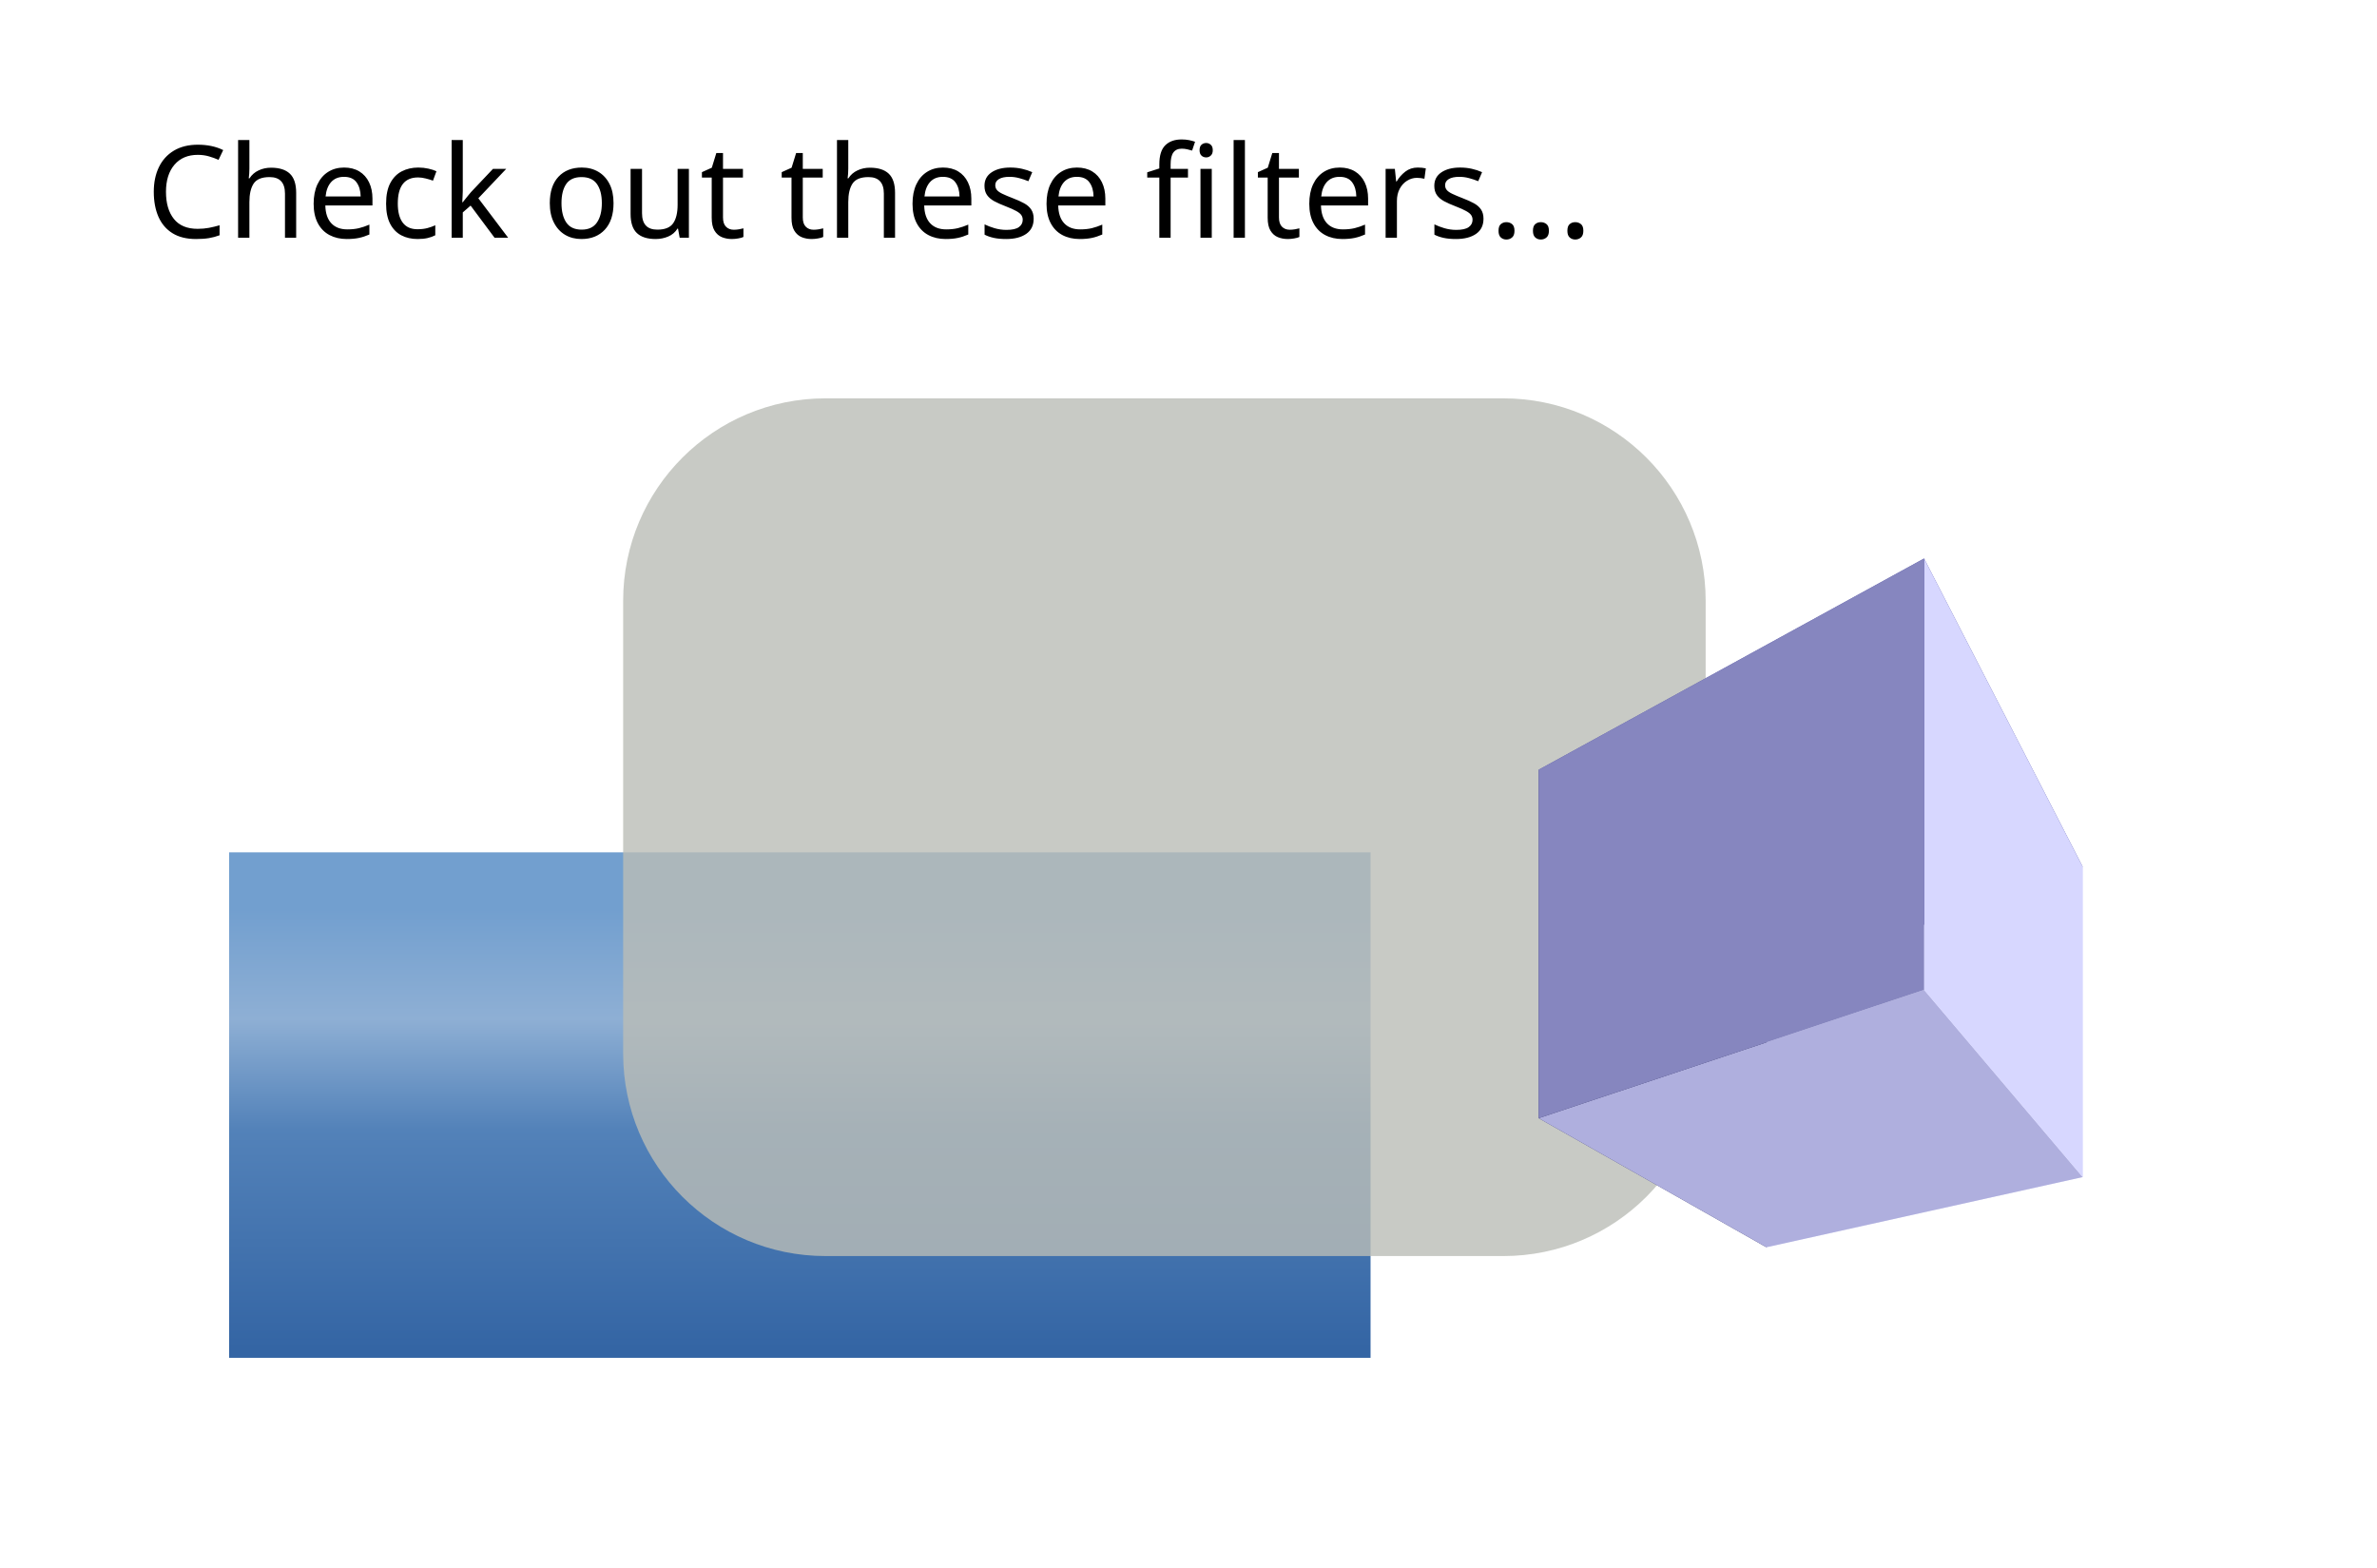
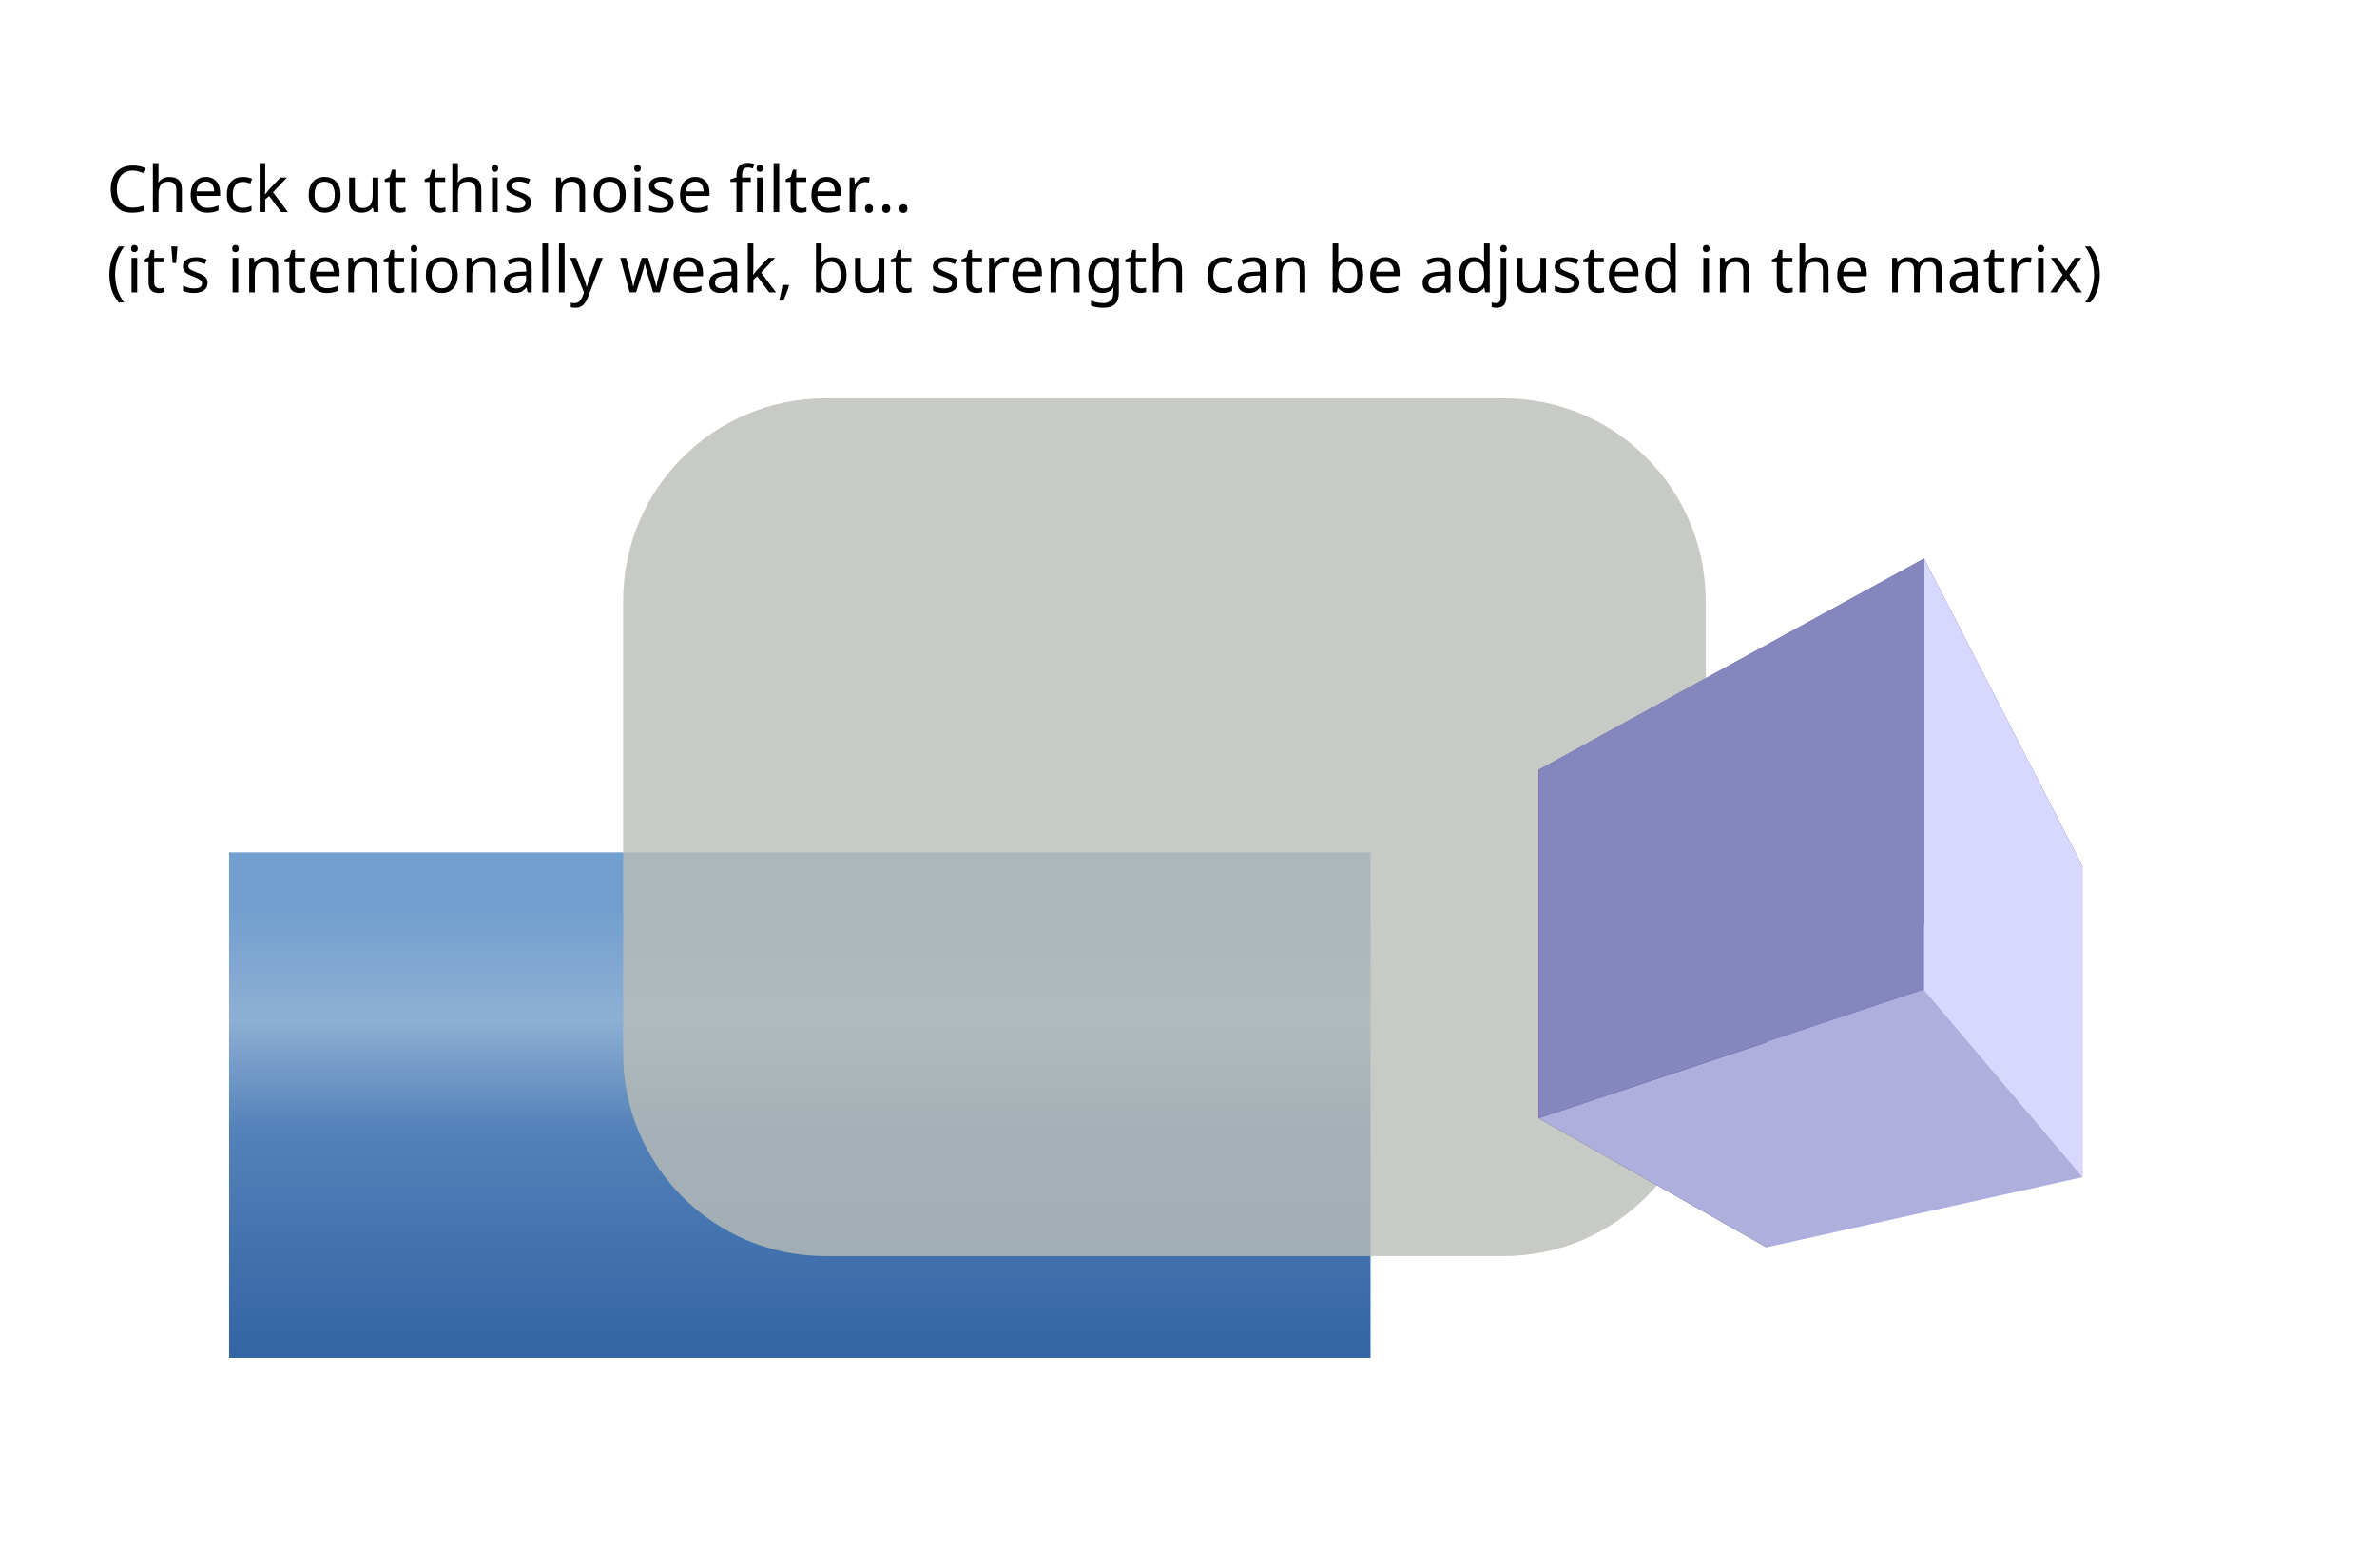
<svg xmlns="http://www.w3.org/2000/svg" xmlns:xlink="http://www.w3.org/1999/xlink" height="488" width="740" version="1.0" id="svg2">
  <defs id="defs13">
    <linearGradient id="linearGradient8356">
      <stop style="stop-color:#729fcf;stop-opacity:1" offset="0" id="stop8358" />
      <stop id="stop8366" offset="0.25" style="stop-color:#8eafd4;stop-opacity:1;" />
      <stop id="stop8364" offset="0.5" style="stop-color:#5382b9;stop-opacity:1;" />
      <stop style="stop-color:#3465a4;stop-opacity:1" offset="1" id="stop8360" />
    </linearGradient>
    <linearGradient xlink:href="#linearGradient8356" id="linearGradient8362" x1="147.306" y1="236.214" x2="147.306" y2="485.551" gradientUnits="userSpaceOnUse" gradientTransform="translate(55.4808,7.279157)" />
  </defs>
  <rect y="211.321" x="93.321" height="286.358" width="402.358" id="rect8298" style="color:#000000;fill:url(#linearGradient8362);fill-opacity:1;fill-rule:evenodd;stroke:none;stroke-width:87.642;marker:none;visibility:visible;display:inline;overflow:visible;filter:url(#NoiseL);enable-background:accumulate" rx="0" ry="0" transform="matrix(0.8831884,0,0,0.5495142,-11.099,149.1972)" />
  <rect y="124" x="194" height="267" width="337" id="rect8314" style="opacity:0.8;color:#000000;fill:#babdb6;fill-opacity:1;fill-rule:evenodd;stroke:none;stroke-width:1;marker:none;visibility:visible;display:inline;overflow:visible;filter:url(#NoiseL);enable-background:accumulate" rx="63" ry="63" />
-   <text xml:space="preserve" style="font-size:40px;font-style:normal;font-weight:normal;text-align:end;line-height:125%;letter-spacing:0px;word-spacing:0px;text-anchor:end;fill:#000000;fill-opacity:1;stroke:none;font-family:Sans" x="527" y="74" id="text8310">
-     <tspan id="tspan8312" x="527" y="74">Check out these filters...</tspan>
+   <text xml:space="preserve" style="font-size:40px;font-style:normal;font-weight:normal;text-align:start;line-height:125%;letter-spacing:0px;word-spacing:0px;text-anchor:start;fill:#000000;fill-opacity:1;stroke:none;font-family:Sans;" x="33.254" y="66" id="text8310">
+     <tspan id="tspan8312" x="33.254" y="66" style="font-size:20px">Check out this noise filter...</tspan>
+     <tspan x="33.254" y="91" id="tspan8389" style="font-size:20px">(it's intentionally weak, but strength can be adjusted in the matrix)</tspan>
  </text>
  <g style="color:#000000;fill:#d3d7cf;fill-opacity:1;fill-rule:evenodd;stroke:none;stroke-width:1;marker:none;visibility:visible;display:inline;overflow:visible;filter:url(#NoiseL);enable-background:accumulate" id="g8326" transform="matrix(1,0,0,0.7137211,-12,352.6265)">
    <path id="path8338" style="fill:#e9e9ff;fill-rule:evenodd;stroke:none" d="m 561.905,-65.629 98.476,-50.411 0,135.355 -98.476,30.616 z" />
    <path id="path8328" style="fill:#353564;fill-rule:evenodd;stroke:none" d="m 491,-158.332 0,151.962 70.905,56.302 0,-115.56 z" />
    <path id="path8330" style="fill:#4d4d9f;fill-rule:evenodd;stroke:none" d="m 491,-158.332 120,-92.143 49.381,134.436 -98.476,50.411 z" />
    <path id="path8336" style="fill:#afafde;fill-rule:evenodd;stroke:none" d="M 491,-6.371 611,-62.332 660.381,19.315 561.905,49.931 z" />
    <path id="path8334" style="fill:#d7d7ff;fill-rule:evenodd;stroke:none" d="m 611,-250.475 0,188.143 49.381,81.647 0,-135.355 z" />
    <path id="path8332" style="fill:#8686bf;fill-rule:evenodd;stroke:none" d="m 491,-158.332 120,-92.143 0,188.143 -120,55.962 z" />
  </g>
</svg>
